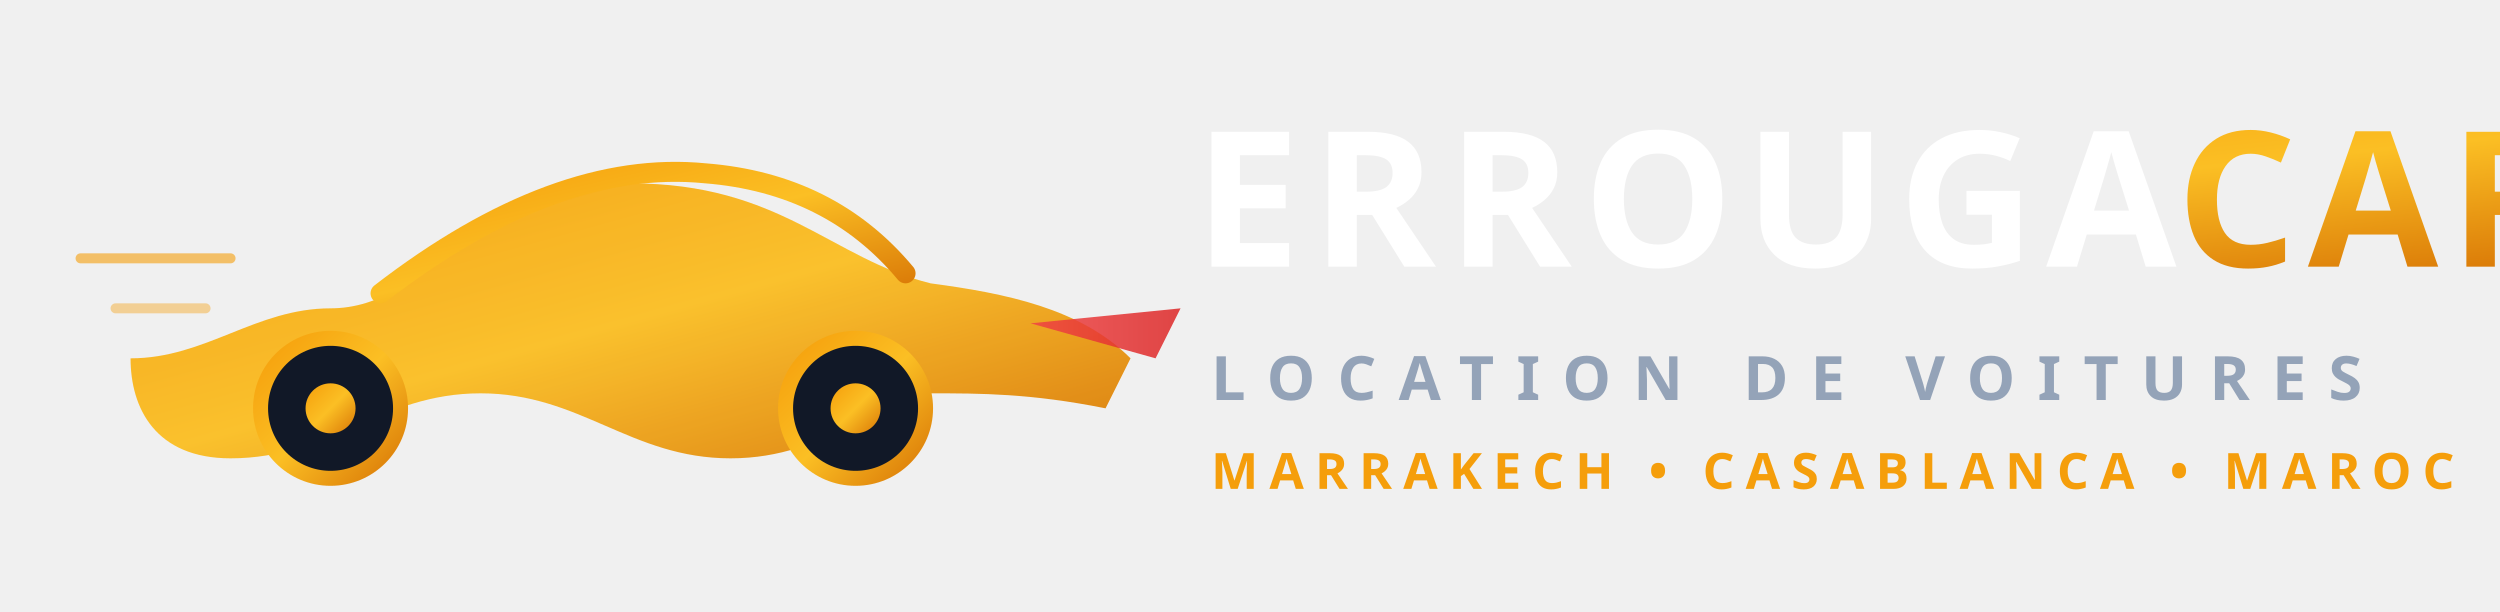
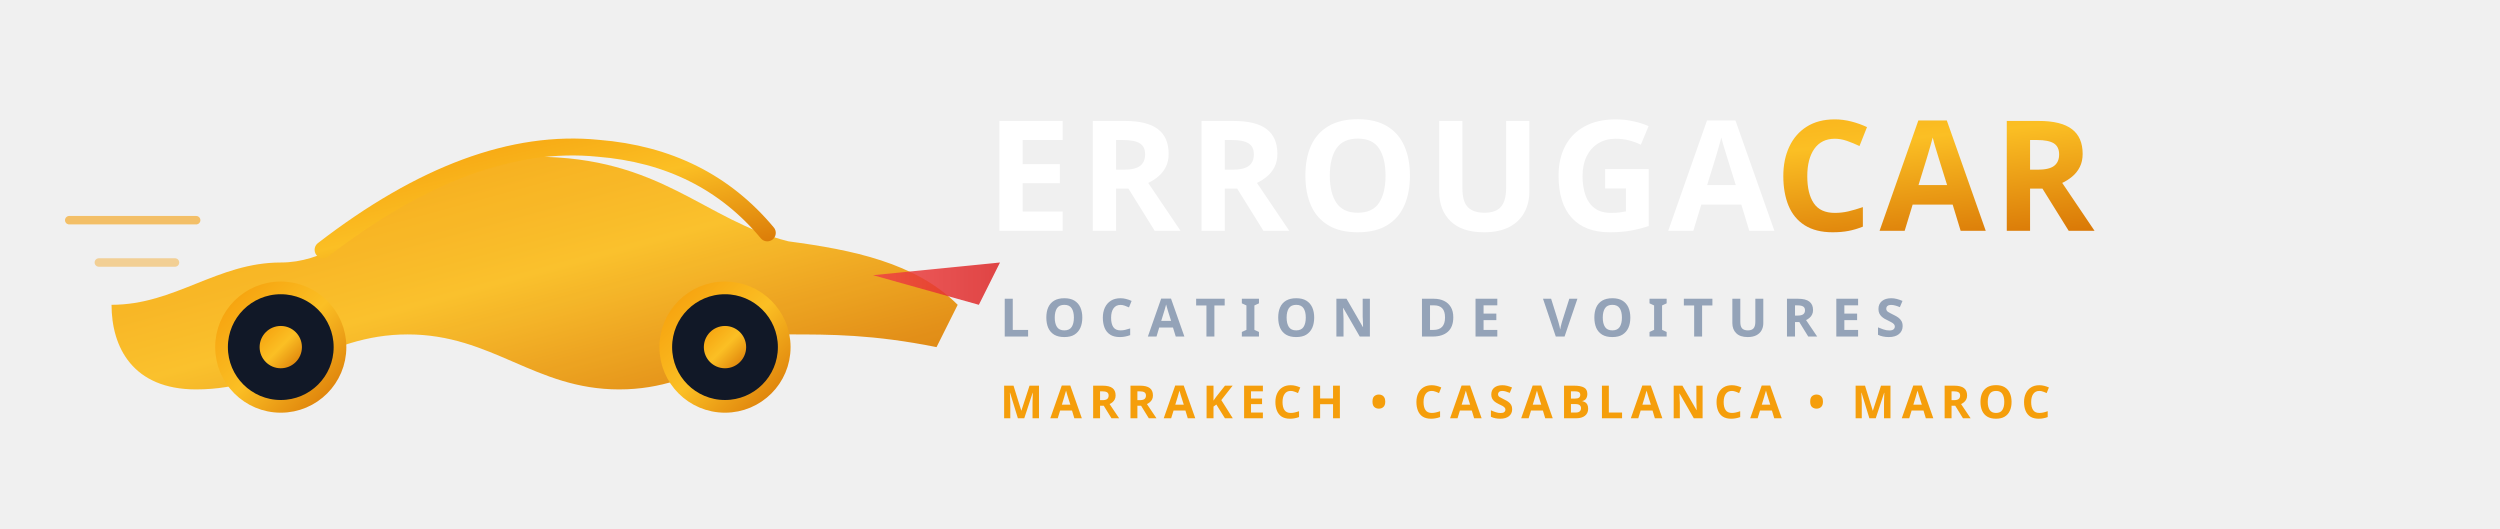
- <svg xmlns="http://www.w3.org/2000/svg" viewBox="0 0 450 110" width="450" height="110">
+ <svg xmlns="http://www.w3.org/2000/svg" viewBox="0 0 520 110" width="520" height="110">
  <defs>
    <linearGradient id="goldGrad" x1="0%" y1="0%" x2="100%" y2="100%">
      <stop offset="0%" stop-color="#F59E0B" />
      <stop offset="50%" stop-color="#FBBF24" />
      <stop offset="100%" stop-color="#D97706" />
    </linearGradient>
    <linearGradient id="redAccent" x1="0%" y1="0%" x2="100%" y2="0%">
      <stop offset="0%" stop-color="#EF4444" />
      <stop offset="100%" stop-color="#DC2626" />
    </linearGradient>
-     <filter id="glow" x="-20%" y="-20%" width="140%" height="140%">
-       <feGaussianBlur stdDeviation="3" result="blur" />
-       <feComposite in="SourceGraphic" in2="blur" operator="over" />
-     </filter>
  </defs>
-   <g transform="translate(10, 15) scale(0.9)">
+   <g transform="translate(10, 15) scale(0.88)">
    <path d="M 15 55 C 30 55, 40 45, 55 45 C 75 45, 85 20, 115 20 C 145 20, 155 35, 175 40 C 190 42, 205 45, 215 55 L 210 65 C 195 62, 185 62, 175 62 C 165 62, 155 75, 135 75 C 115 75, 105 62, 85 62 C 65 62, 55 75, 35 75 C 20 75, 15 65, 15 55 Z" fill="url(#goldGrad)" opacity="0.95" />
    <path d="M 65 42 Q 100 15 130 18 Q 155 20 170 38" fill="none" stroke="url(#goldGrad)" stroke-width="4" stroke-linecap="round" />
    <polygon points="195,48 225,45 220,55" fill="url(#redAccent)" opacity="0.85" />
    <circle cx="55" cy="65" r="14" fill="#111827" stroke="url(#goldGrad)" stroke-width="3" />
    <circle cx="55" cy="65" r="5" fill="url(#goldGrad)" />
    <circle cx="160" cy="65" r="14" fill="#111827" stroke="url(#goldGrad)" stroke-width="3" />
    <circle cx="160" cy="65" r="5" fill="url(#goldGrad)" />
    <line x1="5" y1="35" x2="35" y2="35" stroke="#F59E0B" stroke-width="2" stroke-linecap="round" opacity="0.6" />
    <line x1="12" y1="45" x2="30" y2="45" stroke="#F59E0B" stroke-width="2" stroke-linecap="round" opacity="0.4" />
  </g>
-   <text x="215" y="48" font-family="'Plus Jakarta Sans', 'Segoe UI', Montserrat, sans-serif" font-weight="900" font-size="34" fill="#FFFFFF" letter-spacing="2">
+   <text x="205" y="48" font-family="'Plus Jakarta Sans', 'Outfit', 'Segoe UI', Montserrat, sans-serif" font-weight="900" font-size="32" fill="#FFFFFF" letter-spacing="1.5">
    ERROUGA<tspan fill="url(#goldGrad)"> CAR</tspan>
  </text>
-   <text x="218" y="72" font-family="'Plus Jakarta Sans', 'Segoe UI', sans-serif" font-weight="600" font-size="11" fill="#94A3B8" letter-spacing="4">
+   <text x="208" y="70" font-family="'Plus Jakarta Sans', 'Segoe UI', sans-serif" font-weight="700" font-size="11" fill="#94A3B8" letter-spacing="3">
    LOCATION DE VOITURES
  </text>
-   <text x="218" y="88" font-family="'Plus Jakarta Sans', 'Segoe UI', sans-serif" font-weight="700" font-size="9" fill="#F59E0B" letter-spacing="2">
+   <text x="208" y="87" font-family="'Plus Jakarta Sans', 'Segoe UI', sans-serif" font-weight="700" font-size="9.5" fill="#F59E0B" letter-spacing="1.5">
    MARRAKECH • CASABLANCA • MAROC
  </text>
</svg>
